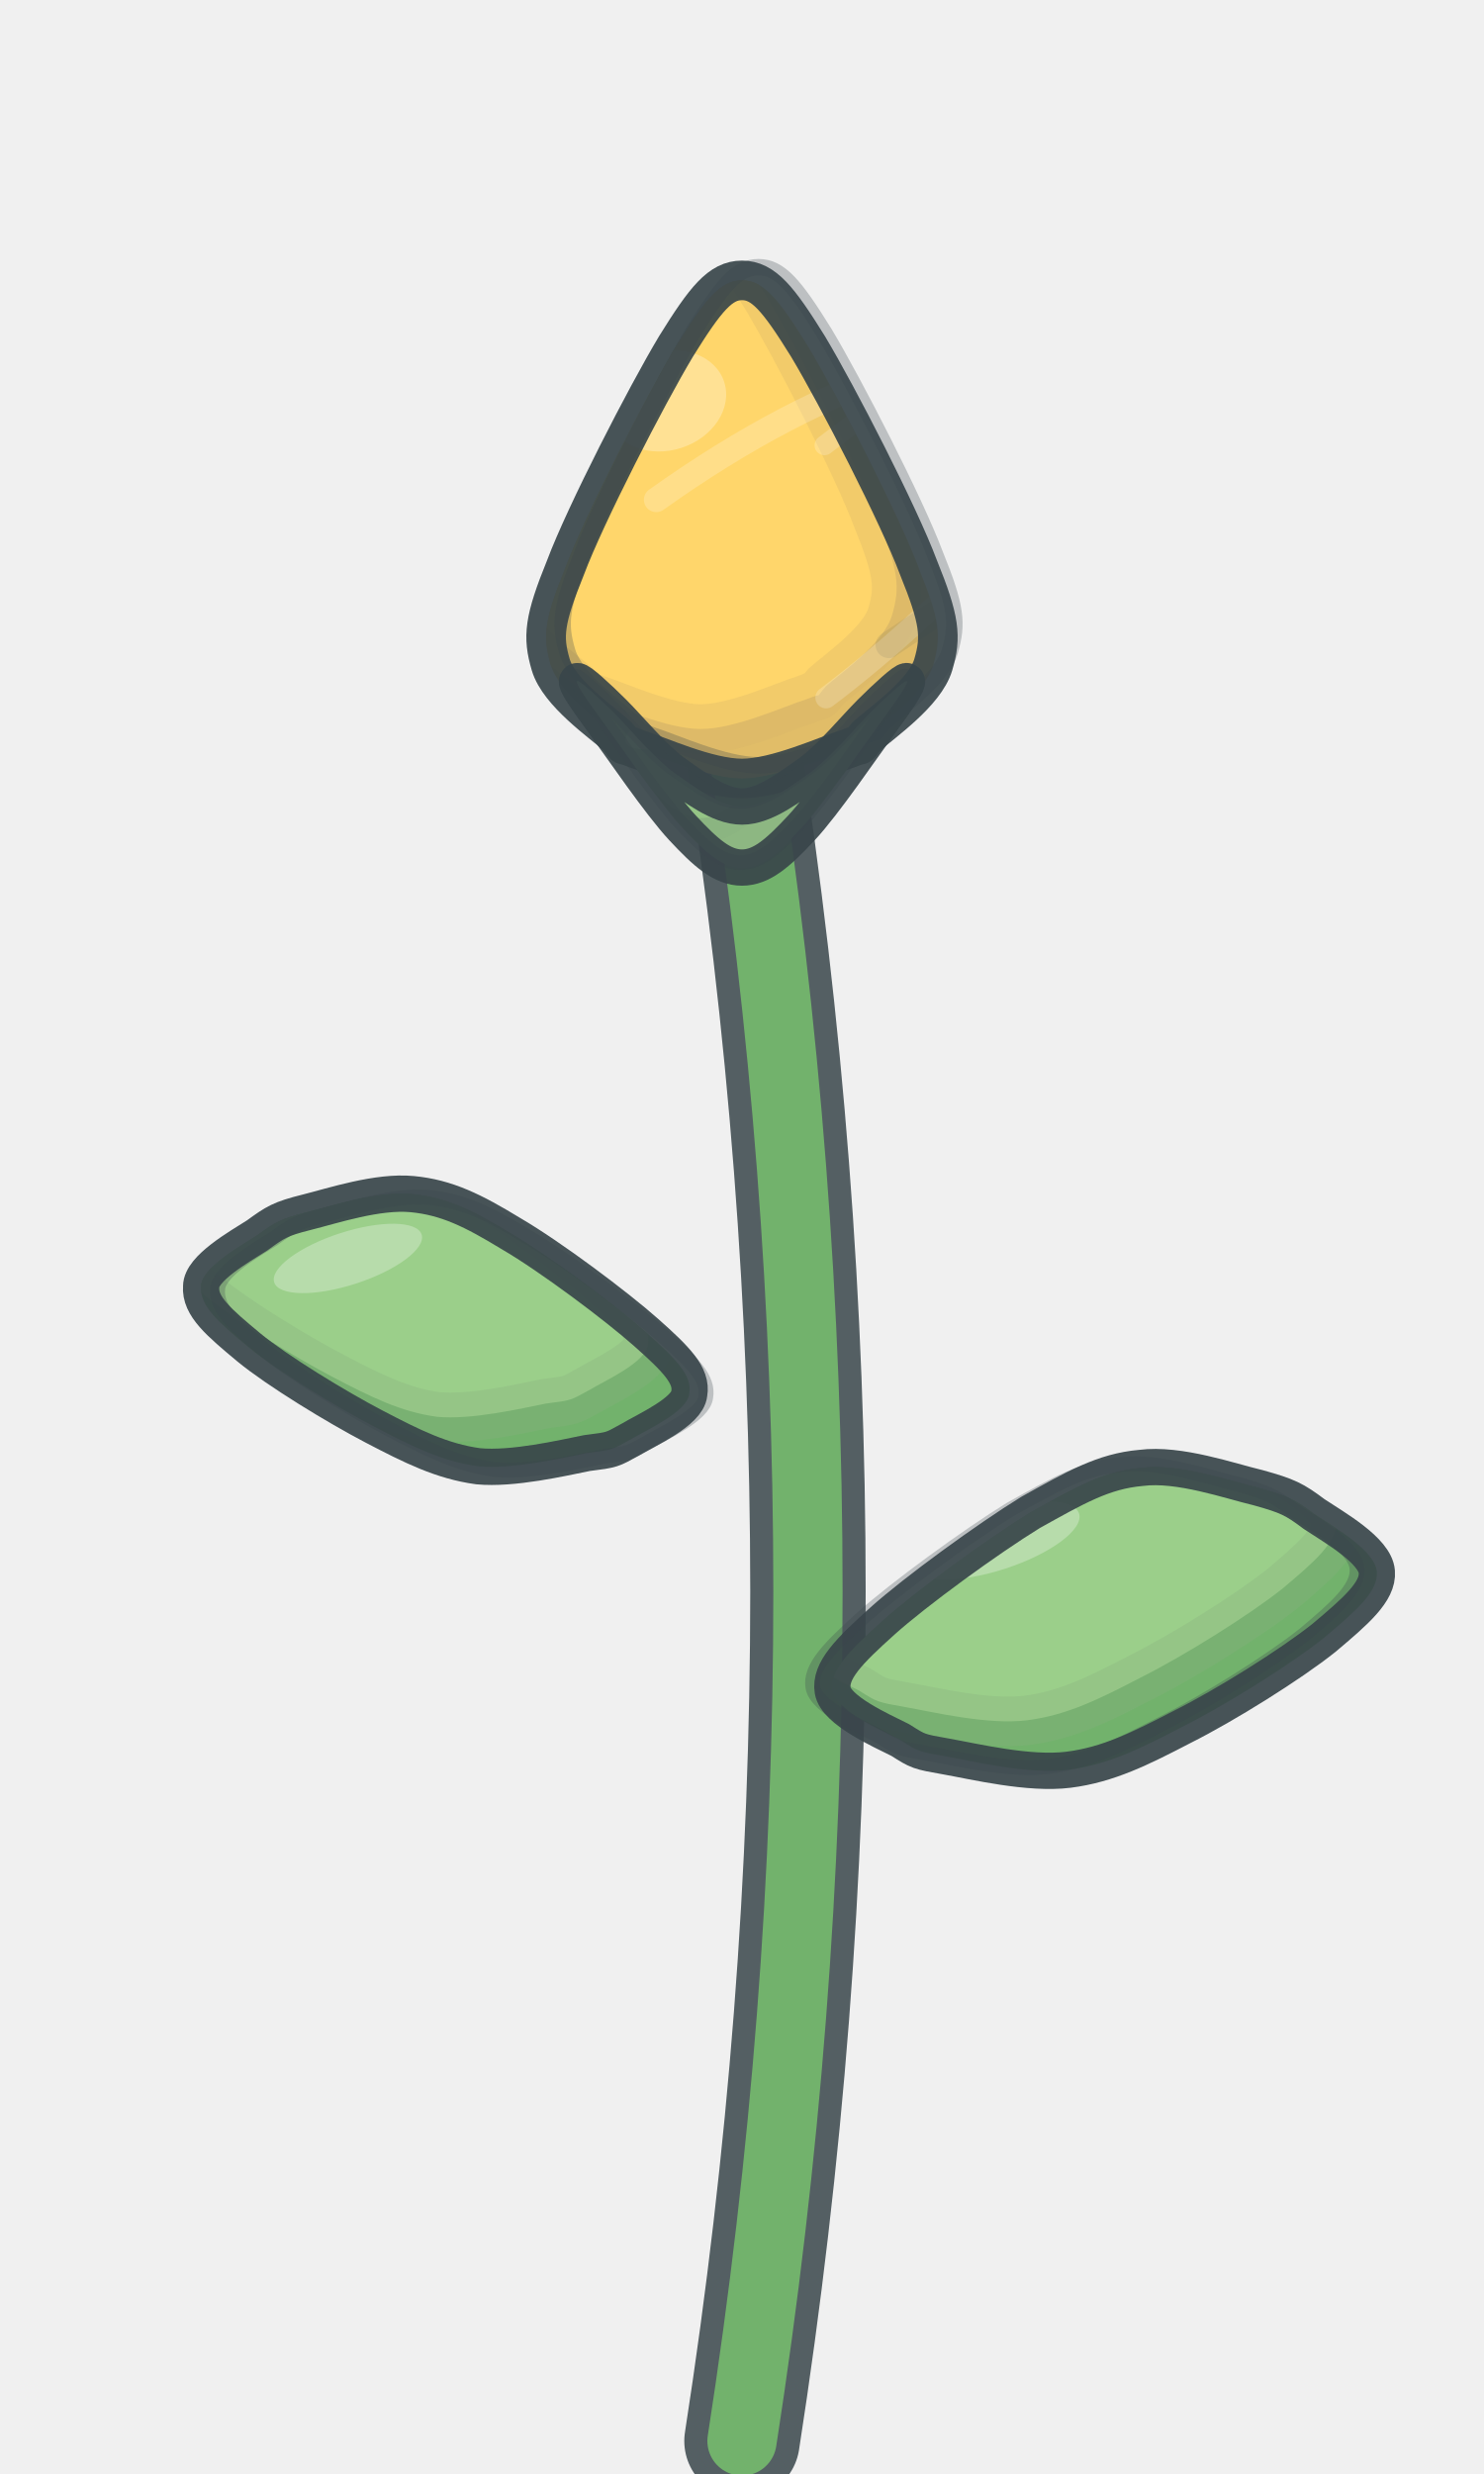
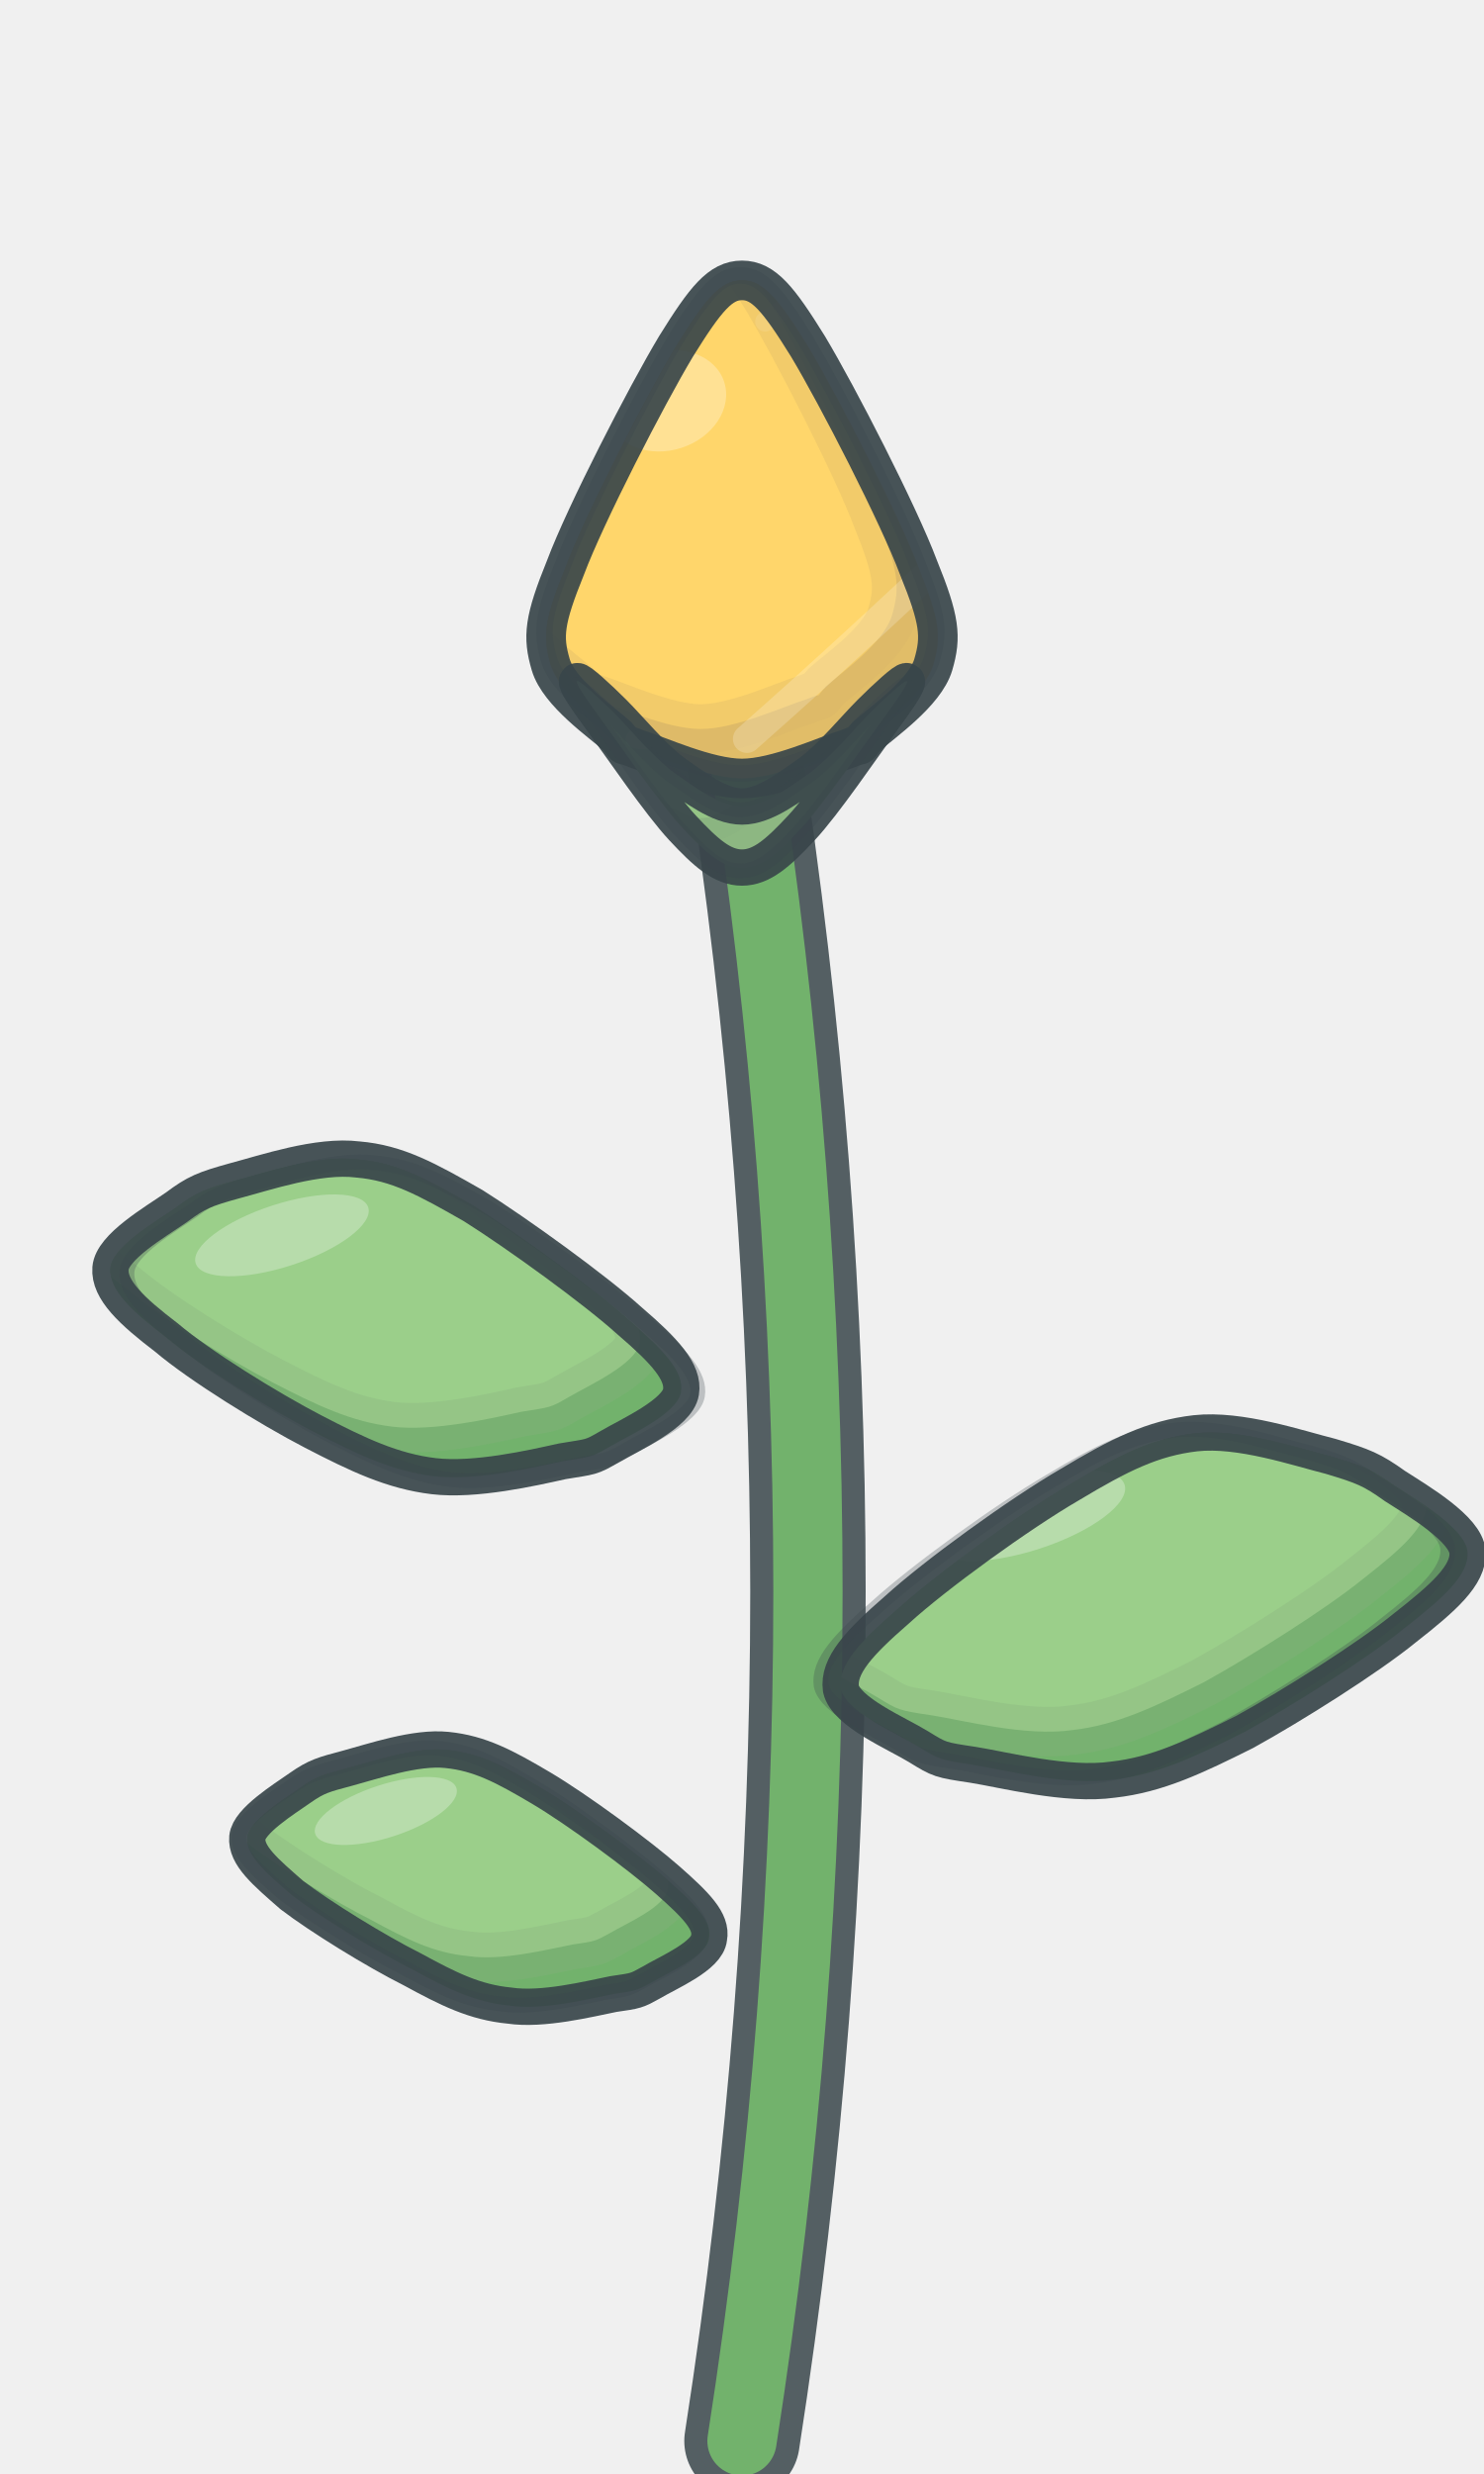
<svg xmlns="http://www.w3.org/2000/svg" width="90" height="150" viewBox="0 0 90 150">
  <path d="M45 148 Q53 96.5 45 45" fill="none" stroke="#38454A" stroke-width="7" stroke-linecap="round" stroke-linejoin="round" opacity="0.85" />
  <path d="M45 148 Q53 96.5 45 45" fill="none" stroke="#72B26C" stroke-width="4.2" stroke-linecap="round" stroke-linejoin="round" opacity="1" />
  <clipPath id="c1">
-     <path d="M54.6 105.5C53.4 104.9 50.7 103.7 50.5 102.5C50.3 101.3 51.5 100.1 53.5 98.3C55.5 96.5 59.9 93.3 62.5 91.7C65.2 90.2 66.9 89.2 69.2 89C71.5 88.7 74.6 89.8 76.3 90.2C78.1 90.7 78.5 90.9 79.7 91.8C80.9 92.6 83.4 94 83.5 95.3C83.6 96.5 82.2 97.7 80.3 99.3C78.3 100.9 74.3 103.4 71.7 104.7C69.2 106 67.2 107 64.8 107.3C62.4 107.6 59.1 106.8 57.4 106.5C55.7 106.2 55.7 106.2 54.6 105.5Z" />
+     <path d="M55.7 105.9C54.4 105.1 51.3 103.8 51 102.4C50.8 101 52.1 99.6 54.4 97.6C56.7 95.5 61.8 91.8 64.9 90C67.9 88.2 69.9 87.2 72.5 86.9C75.2 86.6 78.7 87.8 80.7 88.3C82.7 88.9 83.2 89.1 84.6 90.1C86 91 88.9 92.7 89 94.1C89.1 95.5 87.5 96.9 85.2 98.7C83 100.5 78.4 103.4 75.5 105C72.5 106.5 70.2 107.6 67.5 107.9C64.7 108.3 60.9 107.3 59 107C57 106.7 57 106.7 55.7 105.9Z" />
  </clipPath>
-   <path d="M54.6 105.5C53.4 104.9 50.7 103.7 50.5 102.5C50.3 101.3 51.5 100.1 53.5 98.3C55.5 96.5 59.9 93.3 62.5 91.7C65.2 90.2 66.9 89.2 69.2 89C71.5 88.7 74.6 89.8 76.3 90.2C78.1 90.7 78.5 90.9 79.7 91.8C80.9 92.6 83.4 94 83.5 95.3C83.6 96.5 82.2 97.7 80.3 99.3C78.3 100.9 74.3 103.4 71.7 104.7C69.2 106 67.2 107 64.8 107.3C62.4 107.6 59.1 106.8 57.4 106.5C55.7 106.2 55.7 106.2 54.6 105.5Z" fill="#72B26C" />
+   <path d="M55.7 105.9C54.4 105.1 51.3 103.8 51 102.4C50.8 101 52.1 99.6 54.4 97.6C56.7 95.5 61.8 91.8 64.9 90C67.9 88.2 69.9 87.2 72.5 86.9C75.2 86.6 78.7 87.8 80.7 88.3C82.7 88.9 83.2 89.1 84.6 90.1C86 91 88.9 92.7 89 94.1C89.1 95.5 87.5 96.9 85.2 98.7C83 100.5 78.4 103.4 75.5 105C72.5 106.5 70.2 107.6 67.5 107.9C64.7 108.3 60.9 107.3 59 107C57 106.7 57 106.7 55.7 105.9Z" fill="#72B26C" />
  <g clip-path="url(#c1)">
-     <path d="M54.6 105.5C53.4 104.9 50.7 103.7 50.5 102.5C50.3 101.3 51.5 100.1 53.5 98.3C55.5 96.5 59.9 93.3 62.5 91.7C65.2 90.2 66.9 89.2 69.2 89C71.5 88.7 74.6 89.8 76.3 90.2C78.1 90.7 78.5 90.9 79.7 91.8C80.9 92.6 83.4 94 83.5 95.3C83.6 96.5 82.2 97.7 80.3 99.3C78.3 100.9 74.3 103.4 71.7 104.7C69.2 106 67.2 107 64.8 107.3C62.4 107.6 59.1 106.8 57.4 106.5C55.7 106.2 55.7 106.2 54.6 105.5Z" fill="#9BCF8A" transform="translate(-2.5 -3)" />
-     <path d="M54.6 105.5C53.4 104.9 50.7 103.7 50.5 102.5C50.3 101.3 51.5 100.1 53.5 98.3C55.5 96.5 59.9 93.3 62.5 91.7C65.2 90.2 66.9 89.2 69.2 89C71.5 88.7 74.6 89.8 76.3 90.2C78.1 90.7 78.5 90.9 79.7 91.8C80.9 92.6 83.4 94 83.5 95.3C83.6 96.5 82.2 97.7 80.3 99.3C78.3 100.9 74.3 103.4 71.7 104.7C69.2 106 67.2 107 64.8 107.3C62.4 107.6 59.1 106.8 57.4 106.5C55.7 106.2 55.7 106.2 54.6 105.5Z" fill="none" stroke="#88af7f" stroke-width="3" opacity="0.32" transform="translate(-2.5 -3)" />
-     <ellipse cx="60.4" cy="93.4" rx="5.3" ry="1.8" fill="#fff" opacity="0.28" transform="rotate(-18 60.4 93.4)" />
+     <path d="M55.7 105.9C54.4 105.1 51.3 103.8 51 102.4C50.8 101 52.1 99.6 54.4 97.6C56.7 95.5 61.8 91.8 64.9 90C67.9 88.2 69.9 87.2 72.5 86.9C75.2 86.6 78.7 87.8 80.7 88.3C82.7 88.9 83.2 89.1 84.6 90.1C86 91 88.9 92.7 89 94.1C89.1 95.5 87.5 96.9 85.2 98.7C83 100.5 78.4 103.4 75.5 105C72.5 106.5 70.2 107.6 67.5 107.9C64.7 108.3 60.9 107.3 59 107C57 106.7 57 106.7 55.7 105.9Z" fill="#9BCF8A" transform="translate(-2.5 -3)" />
+     <path d="M55.7 105.9C54.4 105.1 51.3 103.8 51 102.4C50.8 101 52.1 99.6 54.4 97.6C56.7 95.5 61.8 91.8 64.9 90C67.9 88.2 69.9 87.2 72.5 86.9C75.2 86.6 78.7 87.8 80.7 88.3C82.7 88.9 83.2 89.1 84.6 90.1C86 91 88.9 92.7 89 94.1C89.1 95.5 87.5 96.9 85.2 98.7C83 100.5 78.4 103.4 75.5 105C72.5 106.5 70.2 107.6 67.5 107.9C64.7 108.3 60.9 107.3 59 107C57 106.7 57 106.7 55.7 105.9Z" fill="none" stroke="#88af7f" stroke-width="3" opacity="0.32" transform="translate(-2.5 -3)" />
+     <ellipse cx="62.4" cy="91.9" rx="6.1" ry="2.1" fill="#fff" opacity="0.28" transform="rotate(-18 62.4 91.9)" />
  </g>
-   <path d="M54.6 105.5C53.4 104.9 50.7 103.7 50.5 102.5C50.3 101.3 51.5 100.1 53.5 98.3C55.5 96.5 59.9 93.3 62.5 91.7C65.2 90.2 66.9 89.2 69.2 89C71.5 88.7 74.6 89.8 76.3 90.2C78.1 90.7 78.5 90.9 79.7 91.8C80.9 92.6 83.4 94 83.5 95.3C83.6 96.5 82.2 97.7 80.3 99.3C78.3 100.9 74.3 103.4 71.7 104.7C69.2 106 67.2 107 64.8 107.3C62.4 107.6 59.1 106.8 57.4 106.5C55.7 106.2 55.7 106.2 54.6 105.5Z" fill="none" stroke="#38454A" stroke-width="2.2" stroke-linejoin="round" stroke-linecap="round" opacity="0.92" />
-   <path d="M54.6 105.5C53.4 104.9 50.7 103.7 50.5 102.5C50.3 101.3 51.5 100.1 53.5 98.3C55.5 96.5 59.9 93.3 62.5 91.7C65.2 90.2 66.9 89.2 69.2 89C71.5 88.7 74.6 89.8 76.3 90.2C78.1 90.7 78.5 90.9 79.7 91.8C80.9 92.6 83.4 94 83.5 95.3C83.6 96.5 82.2 97.7 80.3 99.3C78.3 100.9 74.3 103.4 71.7 104.7C69.2 106 67.2 107 64.8 107.3C62.4 107.6 59.1 106.8 57.4 106.5C55.7 106.2 55.7 106.2 54.6 105.5Z" fill="none" stroke="#38454A" stroke-width="0.9" stroke-linejoin="round" opacity="0.28" transform="translate(-1.2 -0.2)" />
+   <path d="M55.7 105.9C54.4 105.1 51.3 103.8 51 102.4C50.8 101 52.1 99.6 54.4 97.6C56.7 95.5 61.8 91.8 64.9 90C67.9 88.2 69.9 87.2 72.5 86.9C75.2 86.6 78.7 87.8 80.7 88.3C82.7 88.9 83.2 89.1 84.6 90.1C86 91 88.9 92.7 89 94.1C89.1 95.5 87.5 96.9 85.2 98.7C83 100.5 78.4 103.4 75.5 105C72.5 106.5 70.2 107.6 67.5 107.9C64.7 108.3 60.9 107.3 59 107C57 106.7 57 106.7 55.7 105.9Z" fill="none" stroke="#38454A" stroke-width="2.2" stroke-linejoin="round" stroke-linecap="round" opacity="0.92" />
+   <path d="M55.7 105.9C54.4 105.1 51.3 103.8 51 102.4C50.8 101 52.1 99.6 54.4 97.6C56.7 95.5 61.8 91.8 64.9 90C67.9 88.2 69.9 87.2 72.5 86.9C75.2 86.6 78.7 87.8 80.7 88.3C82.7 88.9 83.2 89.1 84.6 90.1C86 91 88.9 92.7 89 94.1C89.1 95.5 87.5 96.9 85.2 98.7C83 100.5 78.4 103.4 75.5 105C72.5 106.5 70.2 107.6 67.5 107.9C64.7 108.3 60.9 107.3 59 107C57 106.7 57 106.7 55.7 105.9Z" fill="none" stroke="#38454A" stroke-width="0.9" stroke-linejoin="round" opacity="0.28" transform="translate(-1.2 -0.2)" />
  <clipPath id="c2">
-     <path d="M38.2 87.3C39.2 86.7 41.7 85.6 41.8 84.5C42 83.4 41 82.4 39.2 80.8C37.4 79.2 33.4 76.2 31 74.8C28.7 73.4 27.1 72.6 25 72.4C22.9 72.2 20.2 73.1 18.6 73.5C17 73.9 16.7 74.1 15.6 74.9C14.5 75.6 12.2 76.9 12.2 78C12.1 79.2 13.3 80.2 15.1 81.7C16.8 83.1 20.4 85.3 22.7 86.5C25 87.7 26.8 88.6 29 88.9C31.1 89.1 34.1 88.4 35.6 88.1C37.2 87.9 37.1 87.9 38.2 87.3Z" />
+     <path d="M37 87.7C38.2 87 41.1 85.7 41.3 84.4C41.5 83.2 40.3 81.9 38.2 80.1C36.1 78.2 31.4 74.8 28.7 73.1C25.9 71.5 24.1 70.5 21.7 70.3C19.3 70 16.1 71.1 14.2 71.6C12.4 72.1 11.9 72.3 10.7 73.2C9.4 74.1 6.8 75.6 6.7 76.9C6.6 78.2 8 79.5 10.1 81.1C12.1 82.8 16.3 85.4 19 86.8C21.7 88.2 23.8 89.2 26.3 89.5C28.8 89.8 32.3 89 34.1 88.6C35.9 88.3 35.8 88.4 37 87.7Z" />
  </clipPath>
-   <path d="M38.2 87.3C39.2 86.7 41.7 85.6 41.8 84.5C42 83.4 41 82.4 39.2 80.8C37.4 79.2 33.4 76.2 31 74.8C28.7 73.4 27.1 72.6 25 72.4C22.9 72.2 20.2 73.1 18.6 73.5C17 73.9 16.7 74.1 15.6 74.9C14.5 75.6 12.2 76.9 12.2 78C12.1 79.2 13.3 80.2 15.1 81.7C16.8 83.1 20.4 85.3 22.7 86.5C25 87.7 26.8 88.6 29 88.9C31.1 89.1 34.1 88.4 35.6 88.1C37.2 87.9 37.1 87.9 38.2 87.3Z" fill="#72B26C" />
+   <path d="M37 87.7C38.2 87 41.1 85.7 41.3 84.4C41.5 83.2 40.3 81.9 38.2 80.1C36.1 78.2 31.4 74.8 28.7 73.1C25.9 71.5 24.1 70.5 21.7 70.3C19.3 70 16.1 71.1 14.2 71.6C12.4 72.1 11.9 72.3 10.7 73.2C9.4 74.1 6.8 75.6 6.7 76.9C6.6 78.2 8 79.5 10.1 81.1C12.1 82.8 16.3 85.4 19 86.8C21.7 88.2 23.8 89.2 26.3 89.5C28.8 89.8 32.3 89 34.1 88.6C35.9 88.3 35.8 88.4 37 87.7Z" fill="#72B26C" />
  <g clip-path="url(#c2)">
-     <path d="M38.2 87.3C39.2 86.7 41.7 85.6 41.8 84.5C42 83.4 41 82.4 39.2 80.8C37.4 79.2 33.4 76.2 31 74.8C28.7 73.4 27.1 72.6 25 72.4C22.9 72.2 20.2 73.1 18.6 73.5C17 73.9 16.7 74.1 15.6 74.9C14.5 75.6 12.2 76.9 12.2 78C12.1 79.2 13.3 80.2 15.1 81.7C16.8 83.1 20.4 85.3 22.7 86.5C25 87.7 26.8 88.6 29 88.9C31.1 89.1 34.1 88.4 35.6 88.1C37.2 87.9 37.1 87.9 38.2 87.3Z" fill="#9BCF8A" transform="translate(-2.5 -3)" />
-     <path d="M38.2 87.3C39.2 86.7 41.7 85.6 41.8 84.5C42 83.4 41 82.4 39.2 80.8C37.4 79.2 33.4 76.2 31 74.8C28.7 73.4 27.1 72.6 25 72.4C22.9 72.2 20.2 73.1 18.6 73.5C17 73.9 16.7 74.1 15.6 74.9C14.5 75.6 12.2 76.9 12.2 78C12.1 79.2 13.3 80.2 15.1 81.7C16.8 83.1 20.4 85.3 22.7 86.5C25 87.7 26.8 88.6 29 88.9C31.1 89.1 34.1 88.4 35.6 88.1C37.2 87.9 37.1 87.9 38.2 87.3Z" fill="none" stroke="#88af7f" stroke-width="3" opacity="0.32" transform="translate(-2.5 -3)" />
-     <ellipse cx="21.1" cy="76.3" rx="4.7" ry="1.6" fill="#fff" opacity="0.28" transform="rotate(-18 21.1 76.3)" />
+     <path d="M37 87.7C38.2 87 41.1 85.7 41.3 84.4C41.5 83.2 40.3 81.9 38.2 80.1C36.1 78.2 31.4 74.8 28.7 73.1C25.9 71.5 24.1 70.5 21.7 70.3C19.3 70 16.1 71.1 14.2 71.6C12.4 72.1 11.9 72.3 10.7 73.2C9.4 74.1 6.8 75.6 6.7 76.9C6.6 78.2 8 79.5 10.1 81.1C12.1 82.8 16.3 85.4 19 86.8C21.7 88.2 23.8 89.2 26.3 89.5C28.8 89.8 32.3 89 34.1 88.6C35.9 88.3 35.8 88.4 37 87.7Z" fill="#9BCF8A" transform="translate(-2.5 -3)" />
+     <path d="M37 87.7C38.2 87 41.1 85.7 41.3 84.4C41.5 83.2 40.3 81.9 38.2 80.1C36.1 78.2 31.4 74.8 28.7 73.1C25.9 71.5 24.1 70.5 21.7 70.3C19.3 70 16.1 71.1 14.2 71.6C12.4 72.1 11.9 72.3 10.7 73.2C9.4 74.1 6.8 75.6 6.7 76.9C6.6 78.2 8 79.5 10.1 81.1C12.1 82.8 16.3 85.4 19 86.8C21.7 88.2 23.8 89.2 26.3 89.5C28.8 89.8 32.3 89 34.1 88.6C35.9 88.3 35.8 88.4 37 87.7Z" fill="none" stroke="#88af7f" stroke-width="3" opacity="0.32" transform="translate(-2.5 -3)" />
+     <ellipse cx="17.1" cy="74.9" rx="5.5" ry="1.9" fill="#fff" opacity="0.28" transform="rotate(-18 17.1 74.9)" />
  </g>
-   <path d="M38.2 87.3C39.2 86.7 41.7 85.6 41.8 84.5C42 83.4 41 82.4 39.2 80.8C37.4 79.2 33.4 76.2 31 74.8C28.7 73.4 27.1 72.6 25 72.4C22.9 72.2 20.2 73.1 18.6 73.5C17 73.9 16.7 74.1 15.6 74.9C14.5 75.6 12.2 76.9 12.2 78C12.1 79.2 13.3 80.2 15.1 81.7C16.8 83.1 20.4 85.3 22.7 86.5C25 87.7 26.8 88.6 29 88.9C31.1 89.1 34.1 88.4 35.6 88.1C37.2 87.9 37.1 87.9 38.2 87.3Z" fill="none" stroke="#38454A" stroke-width="2.2" stroke-linejoin="round" stroke-linecap="round" opacity="0.92" />
-   <path d="M38.2 87.3C39.2 86.7 41.7 85.6 41.8 84.5C42 83.4 41 82.4 39.2 80.8C37.4 79.2 33.4 76.2 31 74.8C28.7 73.4 27.1 72.6 25 72.4C22.9 72.2 20.2 73.1 18.6 73.5C17 73.9 16.7 74.1 15.6 74.9C14.5 75.6 12.2 76.9 12.2 78C12.1 79.2 13.3 80.2 15.1 81.7C16.8 83.1 20.4 85.3 22.7 86.5C25 87.7 26.8 88.6 29 88.9C31.1 89.1 34.1 88.4 35.6 88.1C37.2 87.9 37.1 87.9 38.2 87.3Z" fill="none" stroke="#38454A" stroke-width="0.9" stroke-linejoin="round" opacity="0.28" transform="translate(1 0.2)" />
+   <path d="M37 87.7C38.2 87 41.1 85.7 41.3 84.4C41.5 83.2 40.3 81.9 38.2 80.1C36.1 78.2 31.4 74.8 28.7 73.1C25.9 71.5 24.1 70.5 21.7 70.3C19.3 70 16.1 71.1 14.2 71.6C12.4 72.1 11.9 72.3 10.7 73.2C9.4 74.1 6.8 75.6 6.7 76.9C6.6 78.2 8 79.5 10.1 81.1C12.1 82.8 16.3 85.4 19 86.8C21.7 88.2 23.8 89.2 26.3 89.5C28.8 89.8 32.3 89 34.1 88.6C35.9 88.3 35.8 88.4 37 87.7Z" fill="none" stroke="#38454A" stroke-width="2.2" stroke-linejoin="round" stroke-linecap="round" opacity="0.92" />
+   <path d="M37 87.7C38.2 87 41.1 85.7 41.3 84.4C41.5 83.2 40.3 81.9 38.2 80.1C36.1 78.2 31.4 74.8 28.7 73.1C25.9 71.5 24.1 70.5 21.7 70.3C19.3 70 16.1 71.1 14.2 71.6C12.4 72.1 11.9 72.3 10.7 73.2C9.4 74.1 6.8 75.6 6.7 76.9C6.6 78.2 8 79.5 10.1 81.1C12.1 82.8 16.3 85.4 19 86.8C21.7 88.2 23.8 89.2 26.3 89.5C28.8 89.8 32.3 89 34.1 88.6C35.9 88.3 35.8 88.4 37 87.7Z" fill="none" stroke="#38454A" stroke-width="0.9" stroke-linejoin="round" opacity="0.28" transform="translate(1 0.2)" />
  <clipPath id="c3">
+     <path d="M39.5 120.2C40.5 119.6 42.9 118.6 43 117.5C43.2 116.5 42.2 115.5 40.5 114C38.8 112.5 35 109.7 32.8 108.4C30.6 107.1 29.1 106.3 27.1 106.1C25.2 105.9 22.6 106.8 21.1 107.2C19.6 107.6 19.2 107.7 18.2 108.4C17.2 109.1 15.1 110.4 15 111.4C14.9 112.5 16.1 113.5 17.7 114.9C19.4 116.2 22.8 118.3 25 119.4C27.2 120.6 28.8 121.4 30.9 121.6C32.9 121.9 35.7 121.2 37.2 120.9C38.6 120.7 38.6 120.7 39.5 120.2Z" />
+   </clipPath>
+   <path d="M39.5 120.2C40.5 119.6 42.9 118.6 43 117.5C43.2 116.5 42.2 115.5 40.5 114C38.8 112.5 35 109.7 32.8 108.4C30.6 107.1 29.1 106.3 27.1 106.1C25.2 105.9 22.6 106.8 21.1 107.2C19.6 107.6 19.2 107.7 18.2 108.4C17.2 109.1 15.1 110.4 15 111.4C14.9 112.5 16.1 113.5 17.7 114.9C19.4 116.2 22.8 118.3 25 119.4C27.2 120.6 28.8 121.4 30.9 121.6C32.9 121.9 35.7 121.2 37.2 120.9C38.6 120.7 38.6 120.7 39.5 120.2Z" fill="#72B26C" />
+   <g clip-path="url(#c3)">
+     <path d="M39.5 120.2C40.5 119.6 42.9 118.6 43 117.5C43.2 116.5 42.2 115.5 40.5 114C38.8 112.5 35 109.7 32.8 108.4C30.6 107.1 29.1 106.3 27.1 106.1C25.2 105.9 22.6 106.8 21.1 107.2C19.6 107.6 19.2 107.7 18.2 108.4C17.2 109.1 15.1 110.4 15 111.4C14.9 112.5 16.1 113.5 17.7 114.9C19.4 116.2 22.8 118.3 25 119.4C27.2 120.6 28.8 121.4 30.9 121.6C32.9 121.9 35.7 121.2 37.2 120.9C38.6 120.7 38.6 120.7 39.5 120.2Z" fill="#9BCF8A" transform="translate(-2.5 -3)" />
+     <path d="M39.5 120.2C40.5 119.6 42.9 118.6 43 117.5C43.2 116.5 42.2 115.5 40.5 114C38.8 112.5 35 109.7 32.8 108.4C30.6 107.1 29.1 106.3 27.1 106.1C25.2 105.9 22.6 106.8 21.1 107.2C19.6 107.6 19.2 107.7 18.2 108.4C17.2 109.1 15.1 110.4 15 111.4C14.9 112.5 16.1 113.5 17.7 114.9C19.4 116.2 22.8 118.3 25 119.4C27.2 120.6 28.8 121.4 30.9 121.6C32.9 121.9 35.7 121.2 37.2 120.9C38.6 120.7 38.6 120.7 39.5 120.2Z" fill="none" stroke="#88af7f" stroke-width="3" opacity="0.32" transform="translate(-2.5 -3)" />
+     <ellipse cx="23.4" cy="109.8" rx="4.5" ry="1.6" fill="#fff" opacity="0.28" transform="rotate(-18 23.4 109.8)" />
+   </g>
+   <path d="M39.5 120.2C40.5 119.6 42.9 118.6 43 117.5C43.2 116.5 42.2 115.5 40.5 114C38.8 112.5 35 109.7 32.8 108.4C30.6 107.1 29.1 106.3 27.1 106.1C25.2 105.9 22.6 106.8 21.1 107.2C19.6 107.6 19.2 107.7 18.2 108.4C17.2 109.1 15.1 110.4 15 111.4C14.9 112.5 16.1 113.5 17.7 114.9C19.4 116.2 22.8 118.3 25 119.4C27.2 120.6 28.8 121.4 30.9 121.6C32.9 121.9 35.7 121.2 37.2 120.9C38.6 120.7 38.6 120.7 39.5 120.2Z" fill="none" stroke="#38454A" stroke-width="2.2" stroke-linejoin="round" stroke-linecap="round" opacity="0.92" />
+   <path d="M39.5 120.2C40.5 119.6 42.9 118.6 43 117.5C43.2 116.5 42.2 115.5 40.5 114C38.8 112.5 35 109.7 32.8 108.4C30.6 107.1 29.1 106.3 27.1 106.1C25.2 105.9 22.6 106.8 21.1 107.2C19.6 107.6 19.2 107.7 18.2 108.4C17.2 109.1 15.1 110.4 15 111.4C14.9 112.5 16.1 113.5 17.7 114.9C19.4 116.2 22.8 118.3 25 119.4C27.2 120.6 28.8 121.4 30.9 121.6C32.9 121.9 35.7 121.2 37.2 120.9C38.6 120.7 38.6 120.7 39.5 120.2Z" fill="none" stroke="#38454A" stroke-width="0.9" stroke-linejoin="round" opacity="0.28" transform="translate(-0.5 -0.1)" />
+   <clipPath id="c4">
    <path d="M37.4 44.6C36.5 43.8 33.9 42 33.4 40.3C32.9 38.6 33 37.6 34.3 34.4C35.5 31.2 39.2 24 41 21C42.8 18.1 43.7 17 45 17C46.3 17 47.2 18.1 49 21C50.8 24 54.5 31.2 55.7 34.4C57 37.6 57.1 38.6 56.6 40.3C56.1 42 53.5 43.8 52.6 44.6C51.8 45.5 52.6 44.9 51.4 45.4C50.1 45.8 47.1 47.2 45 47.2C42.9 47.2 39.9 45.8 38.6 45.4C37.4 44.9 38.2 45.5 37.4 44.6Z" />
  </clipPath>
  <path d="M37.4 44.6C36.5 43.8 33.9 42 33.4 40.3C32.9 38.6 33 37.6 34.3 34.4C35.5 31.2 39.2 24 41 21C42.8 18.1 43.7 17 45 17C46.3 17 47.2 18.1 49 21C50.8 24 54.5 31.2 55.7 34.4C57 37.6 57.1 38.6 56.6 40.3C56.1 42 53.5 43.8 52.6 44.6C51.8 45.5 52.6 44.9 51.4 45.4C50.1 45.8 47.1 47.2 45 47.2C42.9 47.2 39.9 45.8 38.6 45.4C37.4 44.9 38.2 45.5 37.4 44.6Z" fill="#e1bd68" />
-   <g clip-path="url(#c3)">
+   <g clip-path="url(#c4)">
    <path d="M37.4 44.6C36.5 43.8 33.9 42 33.4 40.3C32.9 38.6 33 37.6 34.3 34.4C35.5 31.2 39.2 24 41 21C42.8 18.1 43.7 17 45 17C46.3 17 47.2 18.1 49 21C50.8 24 54.5 31.2 55.7 34.4C57 37.6 57.1 38.6 56.6 40.3C56.1 42 53.5 43.8 52.6 44.6C51.8 45.5 52.6 44.9 51.4 45.4C50.1 45.8 47.1 47.2 45 47.2C42.9 47.2 39.9 45.8 38.6 45.4C37.4 44.9 38.2 45.5 37.4 44.6Z" fill="#FFD66B" transform="translate(-2.5 -3)" />
    <path d="M37.4 44.6C36.5 43.8 33.9 42 33.4 40.3C32.9 38.6 33 37.6 34.3 34.4C35.5 31.2 39.2 24 41 21C42.8 18.1 43.7 17 45 17C46.3 17 47.2 18.1 49 21C50.8 24 54.5 31.2 55.7 34.4C57 37.6 57.1 38.6 56.6 40.3C56.1 42 53.5 43.8 52.6 44.6C51.8 45.5 52.6 44.9 51.4 45.4C50.1 45.8 47.1 47.2 45 47.2C42.9 47.2 39.9 45.8 38.6 45.4C37.4 44.9 38.2 45.5 37.4 44.6Z" fill="none" stroke="#d6b467" stroke-width="3" opacity="0.32" transform="translate(-2.5 -3)" />
-     <path d="M39.8 30.3q8 -5.7 15.3 -8" stroke="#ffffff" stroke-width="1.5" stroke-linecap="round" fill="none" opacity="0.2" />
-     <path d="M50 27q9.9 -7.4 17.9 -14.5" stroke="#ffffff" stroke-width="1.2" stroke-linecap="round" fill="none" opacity="0.2" />
-     <path d="M50.1 42.3q5.6 -4.2 13.3 -12.2" stroke="#ffffff" stroke-width="1.3" stroke-linecap="round" fill="none" opacity="0.2" />
-     <path d="M45.7 32.4q5.4 -2 10.2 -5.8" stroke="#38454A" stroke-width="1.2" stroke-linecap="round" fill="none" opacity="0" />
-     <path d="M53.9 39.1q9 -6.1 18.3 -10" stroke="#38454A" stroke-width="1.6" stroke-linecap="round" fill="none" opacity="0.1" />
-     <path d="M50.9 45.5q8.2 -4.5 12.9 -11.3" stroke="#38454A" stroke-width="1.7" stroke-linecap="round" fill="none" opacity="0.1" />
+     <path d="M45.3 44.8q6.9 -6.1 13.6 -12.5" stroke="#ffffff" stroke-width="1.7" stroke-linecap="round" fill="none" opacity="0.2" />
+     <path d="M52.8 25.3q7.1 -6.4 17.2 -12.3" stroke="#ffffff" stroke-width="1.7" stroke-linecap="round" fill="none" opacity="0.3" />
+     <path d="M46.4 19.5q4.8 -3.4 11 -5.5" stroke="#ffffff" stroke-width="1.2" stroke-linecap="round" fill="none" opacity="0.1" />
+     <path d="M46.5 44.1q6.4 -6.6 15.7 -9.4" stroke="#38454A" stroke-width="1.8" stroke-linecap="round" fill="none" opacity="0" />
+     <path d="M53 44.9q6.9 -4.3 12.5 -10.4" stroke="#38454A" stroke-width="1.5" stroke-linecap="round" fill="none" opacity="0.1" />
+     <path d="M50.3 34.4q11.7 -5.1 21.5 -12.3" stroke="#38454A" stroke-width="1.9" stroke-linecap="round" fill="none" opacity="0" />
    <ellipse cx="40.4" cy="24.3" rx="3.7" ry="3" fill="#fff" opacity="0.28" transform="rotate(-18 40.4 24.3)" />
  </g>
  <path d="M37.4 44.6C36.5 43.8 33.9 42 33.4 40.3C32.9 38.6 33 37.6 34.3 34.4C35.5 31.2 39.2 24 41 21C42.8 18.1 43.7 17 45 17C46.3 17 47.2 18.1 49 21C50.8 24 54.5 31.2 55.7 34.4C57 37.6 57.1 38.6 56.6 40.3C56.1 42 53.5 43.8 52.6 44.6C51.8 45.5 52.6 44.9 51.4 45.4C50.1 45.8 47.1 47.2 45 47.2C42.9 47.2 39.9 45.8 38.6 45.4C37.4 44.9 38.2 45.5 37.4 44.6Z" fill="none" stroke="#38454A" stroke-width="2.4" stroke-linejoin="round" stroke-linecap="round" opacity="0.92" />
-   <path d="M37.4 44.6C36.5 43.8 33.9 42 33.4 40.3C32.9 38.6 33 37.6 34.3 34.4C35.5 31.2 39.2 24 41 21C42.8 18.1 43.7 17 45 17C46.3 17 47.2 18.1 49 21C50.8 24 54.5 31.2 55.7 34.4C57 37.6 57.1 38.6 56.6 40.3C56.1 42 53.5 43.8 52.6 44.6C51.8 45.5 52.6 44.9 51.4 45.4C50.1 45.8 47.1 47.2 45 47.2C42.9 47.2 39.9 45.8 38.6 45.4C37.4 44.9 38.2 45.5 37.4 44.6Z" fill="none" stroke="#38454A" stroke-width="1" stroke-linejoin="round" opacity="0.28" transform="translate(1 -0.8)" />
-   <clipPath id="c4">
+   <path d="M37.4 44.6C36.5 43.8 33.9 42 33.4 40.3C32.9 38.6 33 37.6 34.3 34.4C35.5 31.2 39.2 24 41 21C42.8 18.1 43.7 17 45 17C46.3 17 47.2 18.1 49 21C50.8 24 54.5 31.2 55.7 34.4C57 37.6 57.1 38.6 56.6 40.3C56.1 42 53.5 43.8 52.6 44.6C51.8 45.5 52.6 44.9 51.4 45.4C50.1 45.8 47.1 47.2 45 47.2C42.9 47.2 39.9 45.8 38.6 45.4C37.4 44.9 38.2 45.5 37.4 44.6Z" fill="none" stroke="#38454A" stroke-width="1" stroke-linejoin="round" opacity="0.28" transform="translate(-0.1 -0.3)" />
+   <clipPath id="c5">
    <path d="M36.6 43.8C35.5 42.3 34.9 41.4 35 41.3C35.1 41.2 36.3 42.3 37.2 43.2C38.2 44.2 39.5 45.8 40.8 46.8C42.1 47.7 43.6 48.9 45 48.9C46.4 48.9 47.9 47.7 49.2 46.8C50.5 45.8 51.8 44.2 52.8 43.2C53.7 42.3 54.9 41.2 55 41.3C55.1 41.4 54.5 42.3 53.4 43.8C52.3 45.3 50 48.7 48.6 50.2C47.2 51.7 46.2 52.6 45 52.6C43.8 52.6 42.8 51.7 41.4 50.2C40 48.7 37.7 45.3 36.6 43.8Z" />
  </clipPath>
  <path d="M36.6 43.8C35.5 42.3 34.9 41.4 35 41.3C35.1 41.2 36.3 42.3 37.2 43.2C38.2 44.2 39.5 45.8 40.8 46.8C42.1 47.7 43.6 48.9 45 48.9C46.4 48.9 47.9 47.7 49.2 46.8C50.5 45.8 51.8 44.2 52.8 43.2C53.7 42.3 54.9 41.2 55 41.3C55.1 41.4 54.5 42.3 53.4 43.8C52.3 45.3 50 48.7 48.6 50.2C47.2 51.7 46.2 52.6 45 52.6C43.8 52.6 42.8 51.7 41.4 50.2C40 48.7 37.7 45.3 36.6 43.8Z" fill="#8db782" />
-   <g clip-path="url(#c4)">
+   <g clip-path="url(#c5)">
    <path d="M36.6 43.8C35.5 42.3 34.9 41.4 35 41.3C35.1 41.2 36.3 42.3 37.2 43.2C38.2 44.2 39.5 45.8 40.8 46.8C42.1 47.7 43.6 48.9 45 48.9C46.4 48.9 47.9 47.7 49.2 46.8C50.5 45.8 51.8 44.2 52.8 43.2C53.7 42.3 54.9 41.2 55 41.3C55.1 41.4 54.5 42.3 53.4 43.8C52.3 45.3 50 48.7 48.6 50.2C47.2 51.7 46.2 52.6 45 52.6C43.8 52.6 42.8 51.7 41.4 50.2C40 48.7 37.7 45.3 36.6 43.8Z" fill="#9BCF8A" transform="translate(-2.5 -3)" />
    <path d="M36.6 43.8C35.5 42.3 34.9 41.4 35 41.3C35.1 41.2 36.3 42.3 37.2 43.2C38.2 44.2 39.5 45.8 40.8 46.8C42.1 47.7 43.6 48.9 45 48.9C46.4 48.9 47.9 47.7 49.2 46.8C50.5 45.8 51.8 44.2 52.8 43.2C53.7 42.3 54.9 41.2 55 41.3C55.1 41.4 54.5 42.3 53.4 43.8C52.3 45.3 50 48.7 48.6 50.2C47.2 51.7 46.2 52.6 45 52.6C43.8 52.6 42.8 51.7 41.4 50.2C40 48.7 37.7 45.3 36.6 43.8Z" fill="none" stroke="#88af7f" stroke-width="3" opacity="0.32" transform="translate(-2.5 -3)" />
    <ellipse cx="41" cy="44" rx="3.2" ry="1.1" fill="#fff" opacity="0.28" transform="rotate(-18 41 44)" />
  </g>
  <path d="M36.6 43.8C35.5 42.3 34.9 41.4 35 41.3C35.1 41.2 36.3 42.3 37.2 43.2C38.2 44.2 39.5 45.8 40.8 46.8C42.1 47.7 43.6 48.9 45 48.9C46.4 48.9 47.9 47.7 49.2 46.8C50.5 45.8 51.8 44.2 52.8 43.2C53.7 42.3 54.9 41.2 55 41.3C55.1 41.4 54.5 42.3 53.4 43.8C52.3 45.3 50 48.7 48.6 50.2C47.2 51.7 46.2 52.6 45 52.6C43.8 52.6 42.8 51.7 41.4 50.2C40 48.7 37.7 45.3 36.6 43.8Z" fill="none" stroke="#38454A" stroke-width="2.2" stroke-linejoin="round" stroke-linecap="round" opacity="0.92" />
-   <path d="M36.6 43.8C35.5 42.3 34.9 41.4 35 41.3C35.1 41.2 36.3 42.3 37.2 43.2C38.2 44.2 39.5 45.8 40.8 46.8C42.1 47.7 43.6 48.9 45 48.9C46.4 48.9 47.9 47.7 49.2 46.8C50.5 45.8 51.8 44.2 52.8 43.2C53.7 42.3 54.9 41.2 55 41.3C55.1 41.4 54.5 42.3 53.4 43.8C52.3 45.3 50 48.7 48.6 50.2C47.2 51.7 46.2 52.6 45 52.6C43.8 52.6 42.8 51.7 41.4 50.2C40 48.7 37.7 45.3 36.6 43.8Z" fill="none" stroke="#38454A" stroke-width="0.9" stroke-linejoin="round" opacity="0.28" transform="translate(-0.1 -0.3)" />
+   <path d="M36.6 43.8C35.5 42.3 34.9 41.4 35 41.3C35.1 41.2 36.3 42.3 37.2 43.2C38.2 44.2 39.5 45.8 40.8 46.8C42.1 47.7 43.6 48.9 45 48.9C46.4 48.9 47.9 47.7 49.2 46.8C50.5 45.8 51.8 44.2 52.8 43.2C53.7 42.3 54.9 41.2 55 41.3C55.1 41.4 54.5 42.3 53.4 43.8C52.3 45.3 50 48.7 48.6 50.2C47.2 51.7 46.2 52.6 45 52.6C43.8 52.6 42.8 51.7 41.4 50.2C40 48.7 37.7 45.3 36.6 43.8Z" fill="none" stroke="#38454A" stroke-width="0.9" stroke-linejoin="round" opacity="0.28" transform="translate(-0.1 0.2)" />
</svg>
